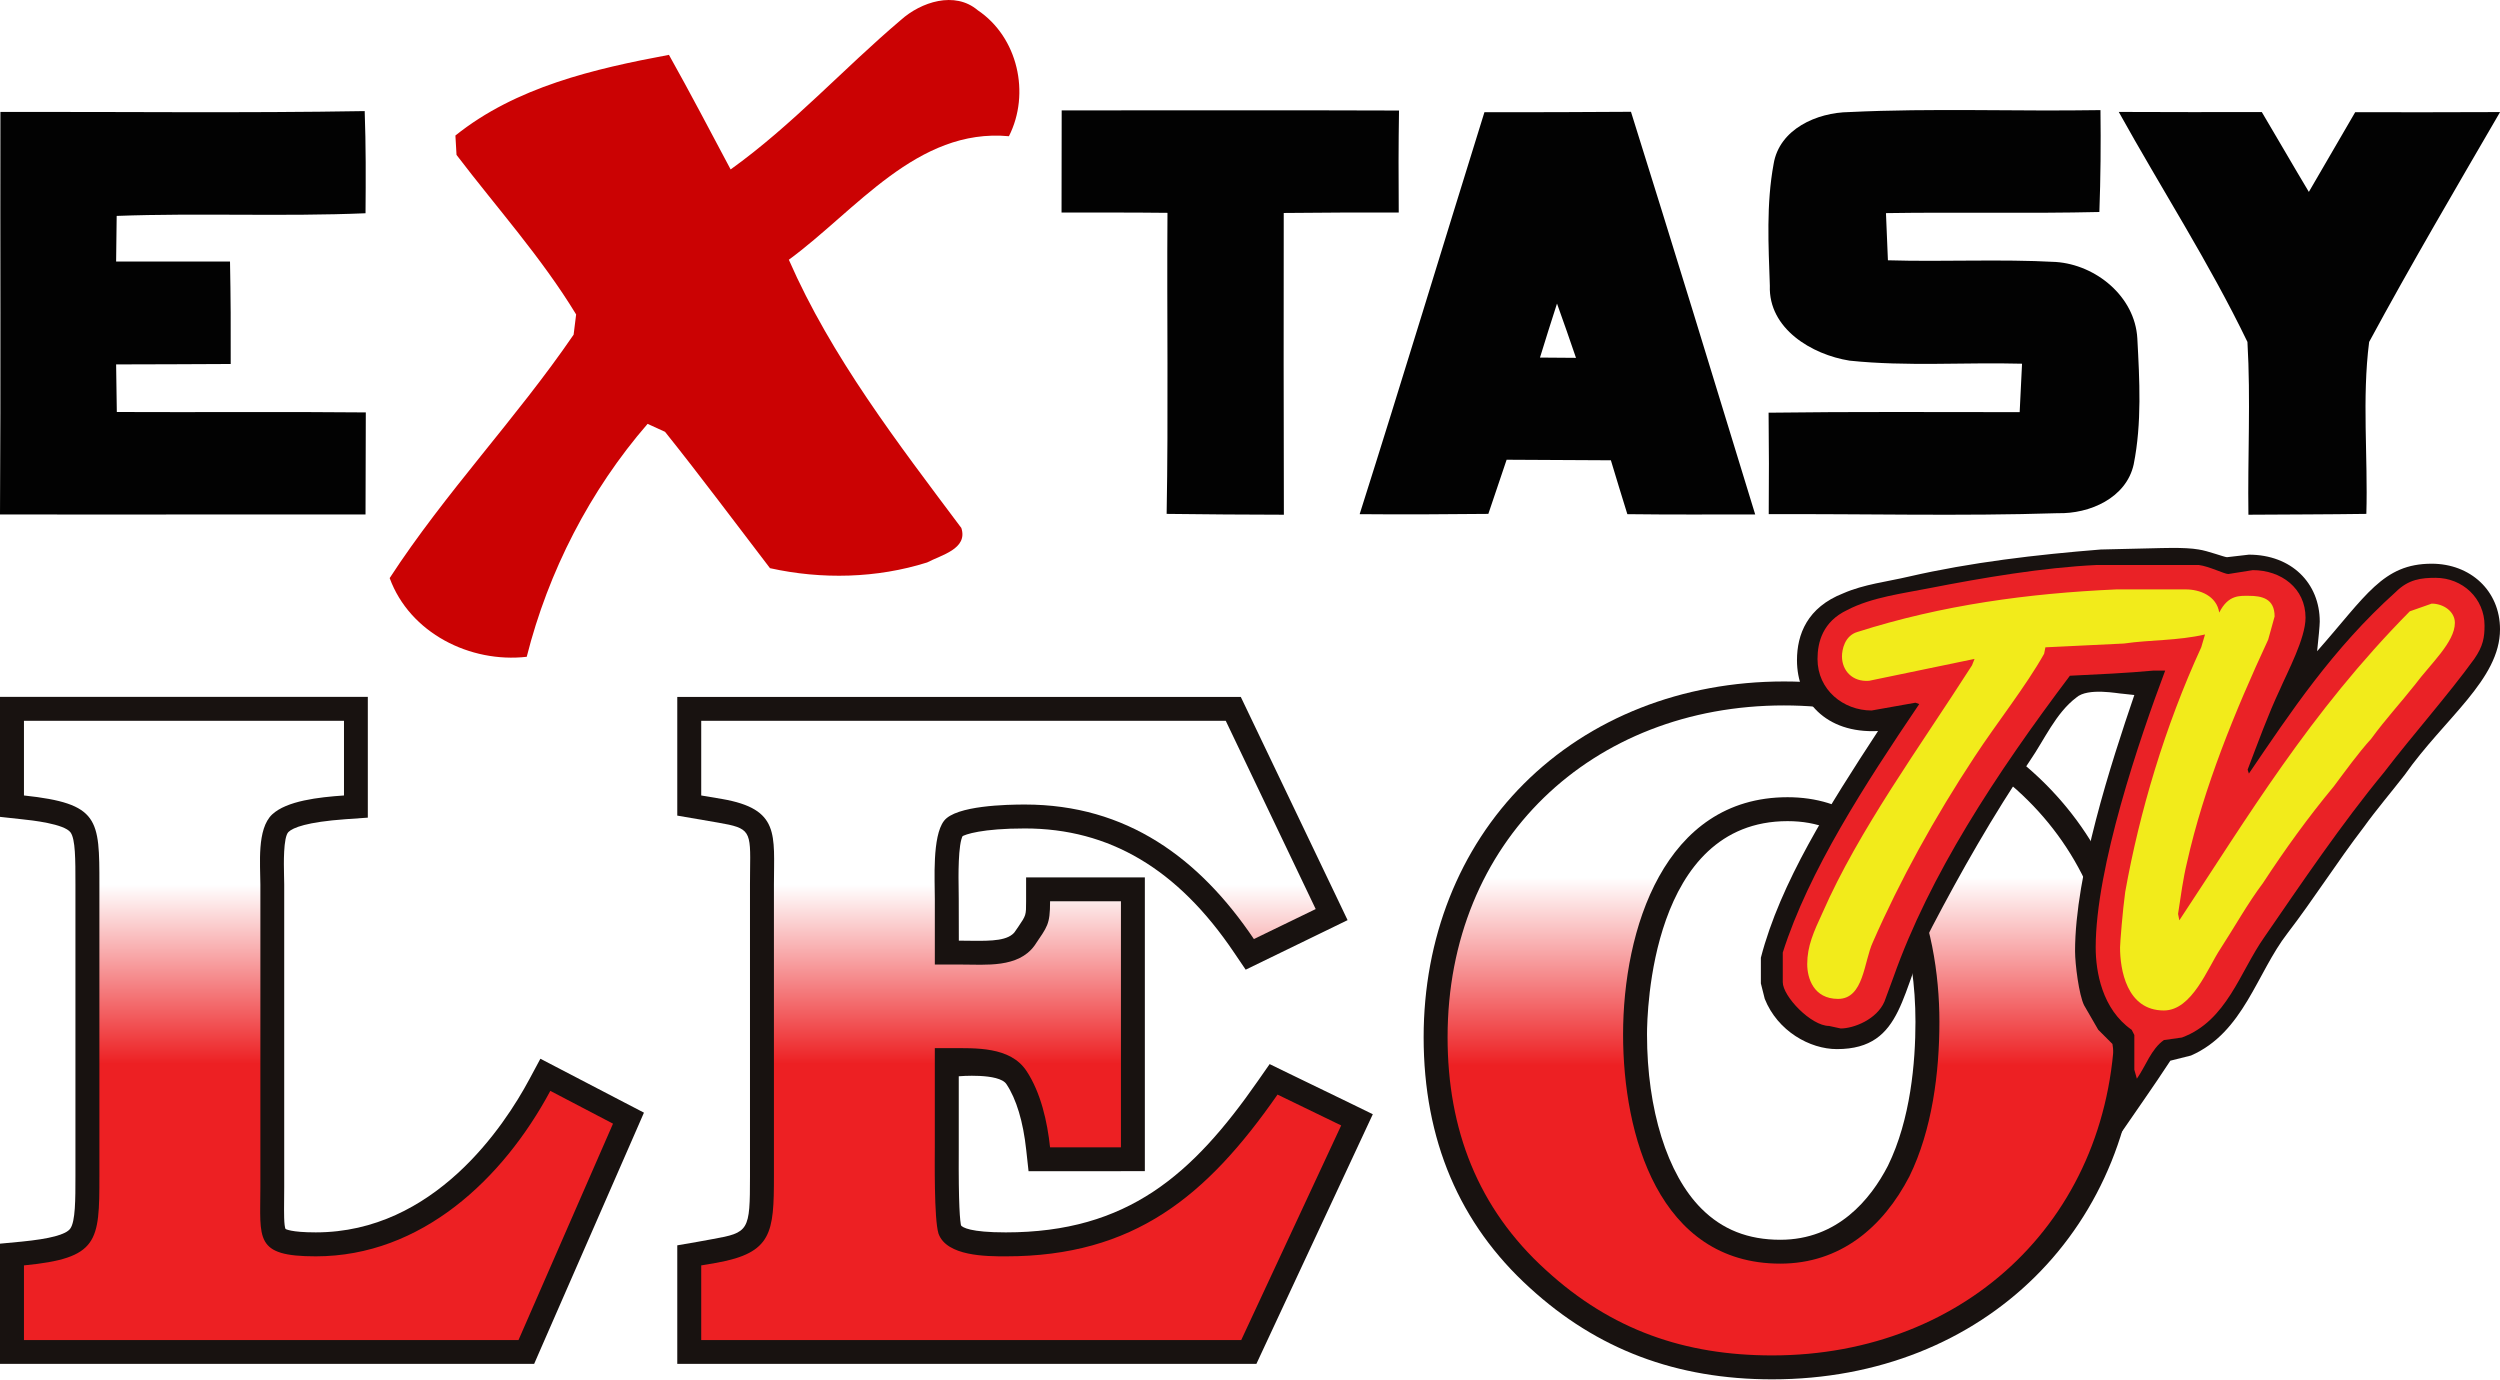
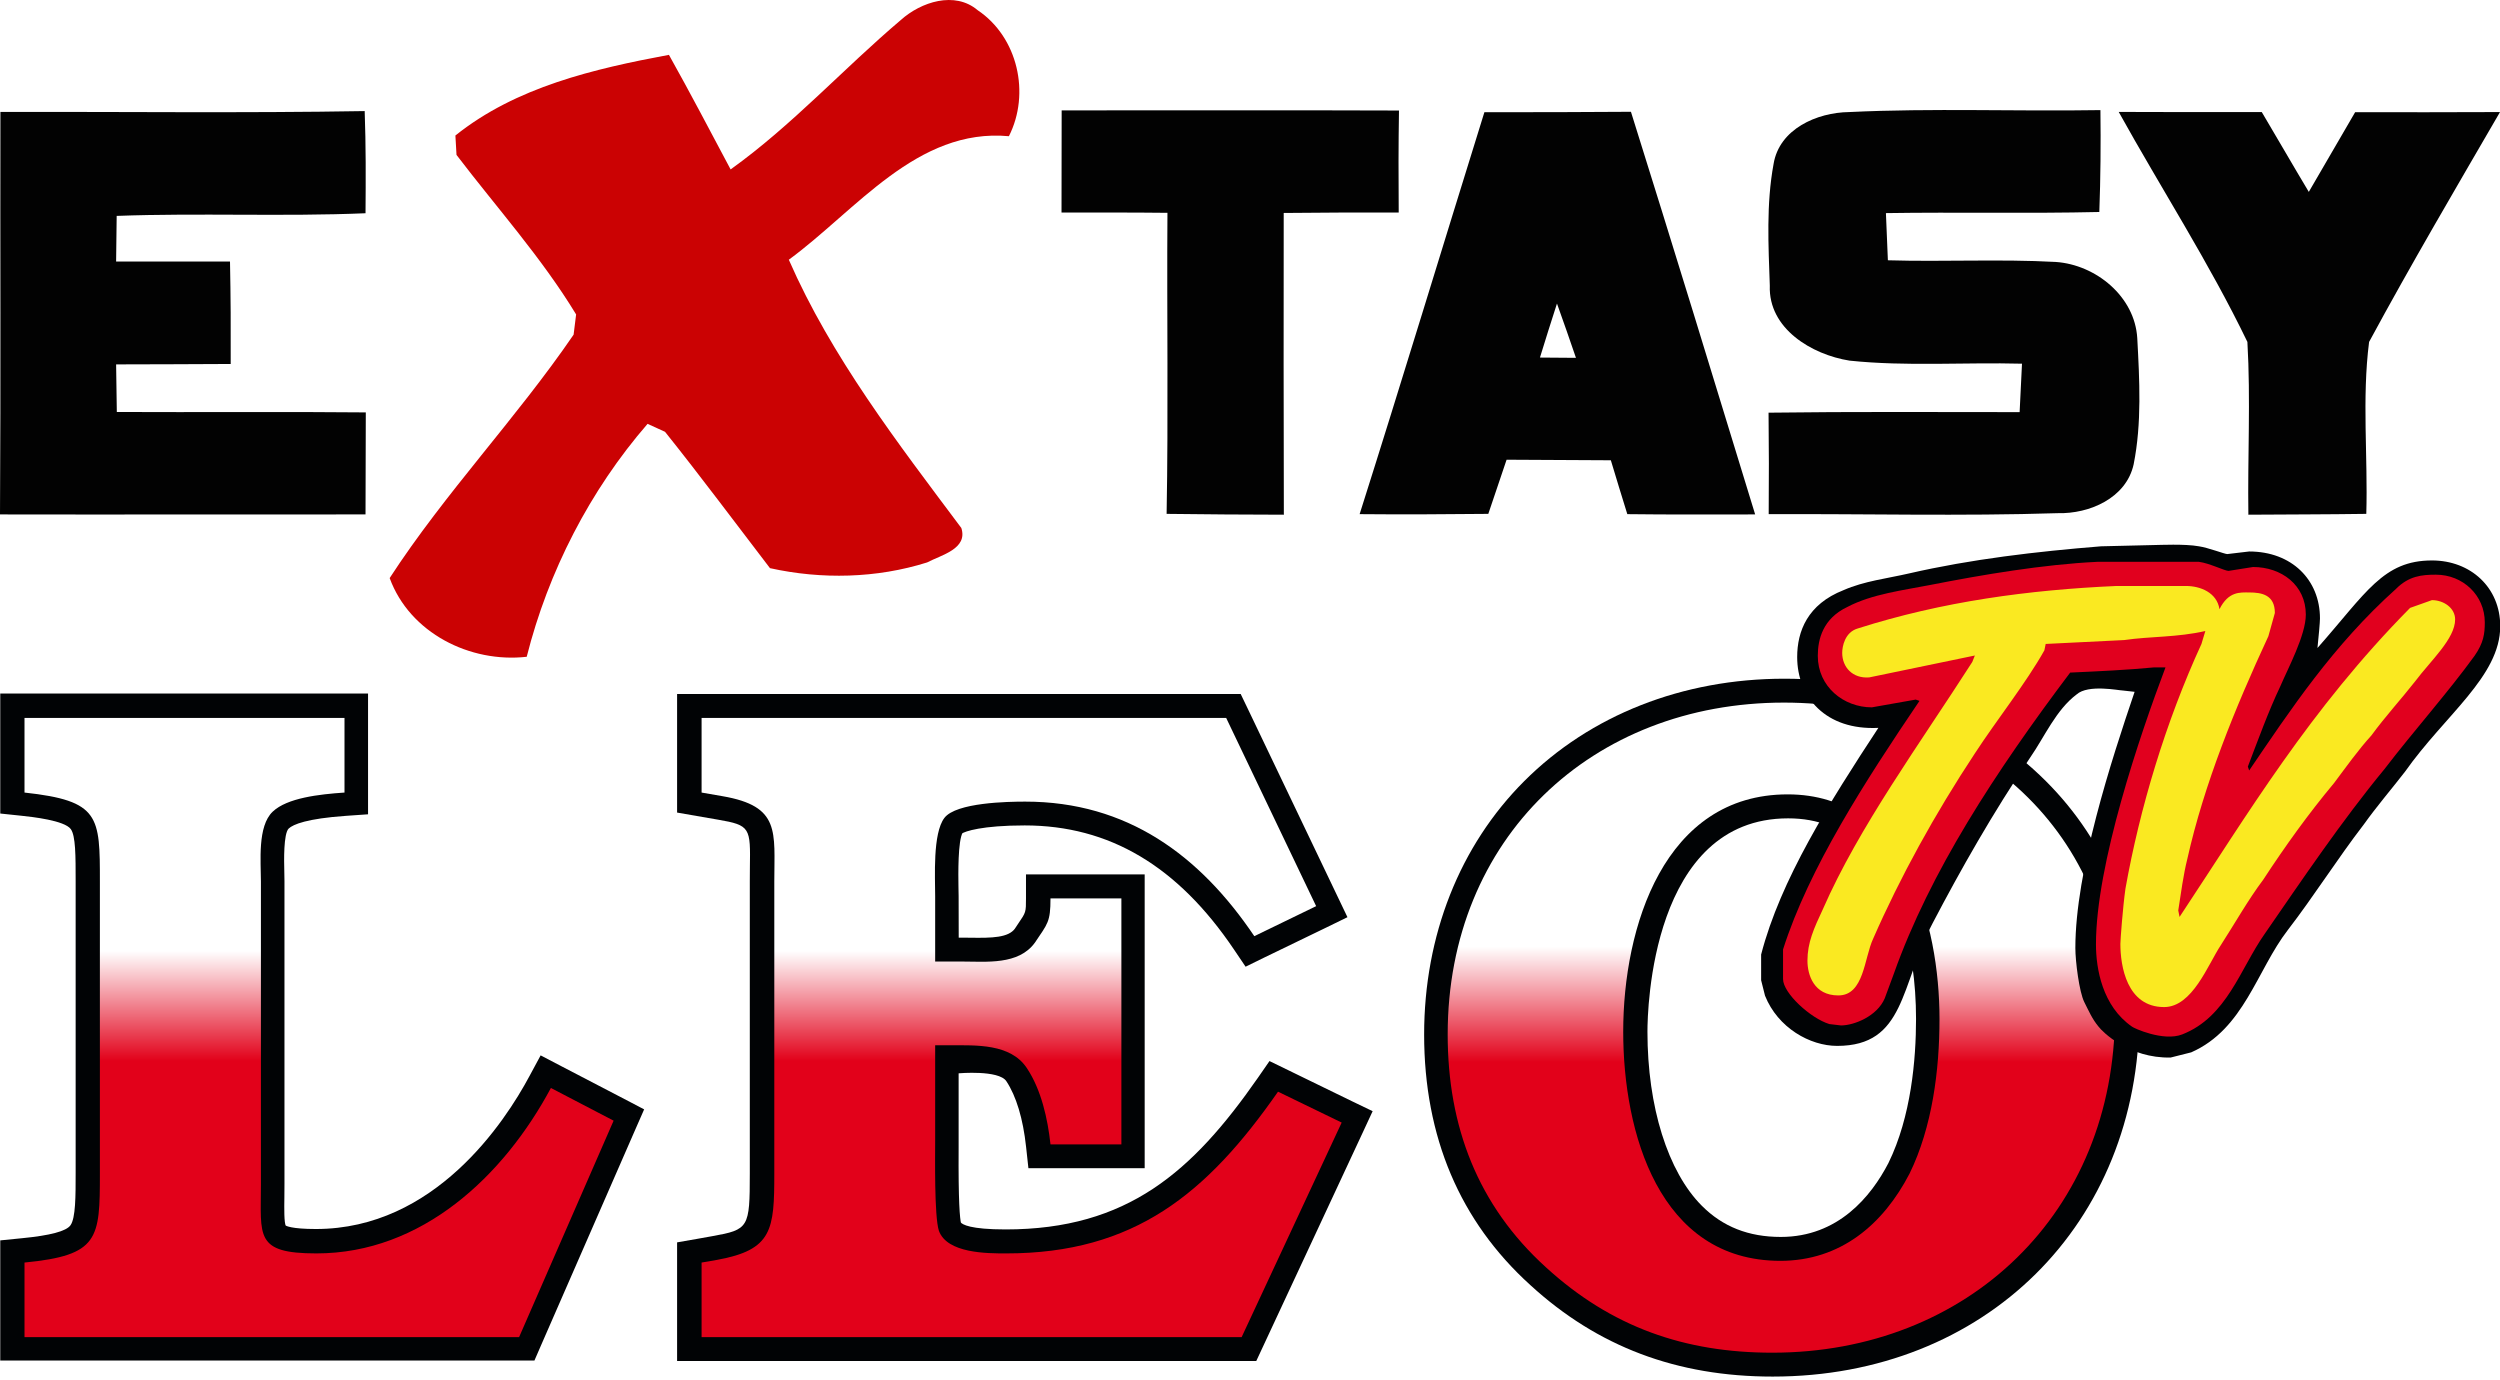
- <svg xmlns="http://www.w3.org/2000/svg" id="svg2" width="450pt" height="248.28pt" version="1.1" viewBox="0 0 450 248.28">
+ <svg xmlns="http://www.w3.org/2000/svg" id="svg2" width="450.01pt" height="248.37pt" version="1.1" viewBox="0 0 450.01 248.37">
  <defs id="defs21">
-     <linearGradient id="linearGradient21510" x2="1" gradientTransform="matrix(0 62.64 -62.64 0 -511.64 121.02)" gradientUnits="userSpaceOnUse">
-       <stop id="stop16" stop-color="#FFF" offset="0" />
-       <stop id="stop18" stop-color="#ed2023" offset=".686" />
-       <stop id="stop20" stop-color="#ed2023" offset="1" />
+     <clipPath id="clipPath10300">
+       <path id="path10298" d="m0 0h595.28v841.89h-595.28z" />
+     </clipPath>
+     <linearGradient id="linearGradient10334" x2="1" gradientTransform="matrix(0,-3.0262,-3.0262,0,292.33,806.02)" gradientUnits="userSpaceOnUse">
+       <stop id="stop10326" stop-color="#fff" offset="0" />
+       <stop id="stop10328" stop-color="#fff" offset=".265" />
+       <stop id="stop10330" stop-color="#e2011a" offset=".686" />
+       <stop id="stop10332" stop-color="#e2011a" offset="1" />
    </linearGradient>
-     <linearGradient id="linearGradient21505" x2="1" gradientTransform="matrix(0 62.642 -62.642 0 -336.88 121.02)" gradientUnits="userSpaceOnUse">
-       <stop id="stop9" stop-color="#FFF" offset="0" />
-       <stop id="stop11" stop-color="#ed2023" offset=".686" />
-       <stop id="stop13" stop-color="#ed2023" offset="1" />
+     <linearGradient id="linearGradient10358" x2="1" gradientTransform="matrix(0,-3.0262,-3.0262,0,300.77,806.02)" gradientUnits="userSpaceOnUse">
+       <stop id="stop10350" stop-color="#fff" offset="0" />
+       <stop id="stop10352" stop-color="#fff" offset=".265" />
+       <stop id="stop10354" stop-color="#e2011a" offset=".686" />
+       <stop id="stop10356" stop-color="#e2011a" offset="1" />
    </linearGradient>
-     <linearGradient id="linearGradient21500" x2="1" gradientTransform="matrix(0 65.768 -65.768 0 -151.22 119.29)" gradientUnits="userSpaceOnUse">
-       <stop id="stop2" stop-color="#FFF" offset="0" />
-       <stop id="stop4" stop-color="#ed2023" offset=".686" />
-       <stop id="stop6" stop-color="#ed2023" offset="1" />
+     <linearGradient id="linearGradient10382" x2="1" gradientTransform="matrix(0,-3.1773,-3.1773,0,309.74,806.11)" gradientUnits="userSpaceOnUse">
+       <stop id="stop10374" stop-color="#fff" offset="0" />
+       <stop id="stop10376" stop-color="#fff" offset=".265" />
+       <stop id="stop10378" stop-color="#e2011a" offset=".686" />
+       <stop id="stop10380" stop-color="#e2011a" offset="1" />
    </linearGradient>
+     <clipPath id="clipPath10392">
+       <path id="path10390" d="m0 0h595.28v841.89h-595.28z" />
+     </clipPath>
  </defs>
-   <g id="g4498" transform="matrix(2.5122 0 0 2.5122 6.7728e-6 7.0427e-7)">
-     <g id="#cb0203ff" transform="translate(-23.55 -28.62)">
+   <g id="g4498" transform="matrix(2.5122 0 0 2.5122 .00011916 -.0010569)">
+     <g id="#cb0203ff" transform="translate(-23.55,-28.62)">
      <path id="path6" d="m88.1 30.05c1.44-1.29 3.86-2.09 5.5-0.7 2.88 1.93 3.79 5.97 2.24 9.03-6.58-0.61-10.96 5.33-15.77 8.85 3.05 6.97 7.81 13.14 12.36 19.22 0.49 1.5-1.45 1.94-2.45 2.47-3.61 1.14-7.56 1.23-11.26 0.41-2.5-3.26-4.95-6.56-7.52-9.77-0.31-0.14-0.93-0.43-1.25-0.57-4.12 4.75-7.12 10.58-8.66 16.69-4.05 0.46-8.38-1.7-9.82-5.64 3.98-6.12 9.07-11.43 13.18-17.44 0.05-0.36 0.13-1.09 0.18-1.45-2.48-4.08-5.69-7.65-8.57-11.43-0.02-0.35-0.06-1.04-0.08-1.39 4.34-3.48 9.94-4.78 15.3-5.78 1.52 2.71 2.96 5.47 4.42 8.21 4.41-3.16 8.07-7.21 12.2-10.71z" fill="#cb0203" />
    </g>
-     <g id="#020202ff" transform="translate(-23.55 -28.62)" fill="#020202">
+     <g id="#020202ff" transform="translate(-23.55,-28.62)" fill="#020202">
      <path id="path9" d="m23.58 36.64c8.7-0.02 17.4 0.09 26.1-0.06 0.09 2.44 0.08 4.88 0.06 7.32-5.94 0.25-11.89-0.03-17.83 0.19-0.01 0.81-0.03 2.45-0.04 3.27h8.16c0.05 2.45 0.06 4.89 0.05 7.34-2.74 0.02-5.48 0.02-8.21 0.03 0.01 0.85 0.04 2.55 0.05 3.41 5.95 0.03 11.89-0.03 17.84 0.03-0.01 2.43-0.02 4.87-0.02 7.31-8.73-0.01-17.46 0.02-26.19 0 0.06-9.61 0.01-19.23 0.03-28.84z" />
      <path id="path11" d="m99.61 43.85c0-2.44 0-4.88 0.01-7.32 8.05 0 16.11-0.02 24.17 0.01-0.04 2.44-0.04 4.87-0.02 7.31-2.75-0.01-5.49 0-8.24 0.03-0.01 7.21-0.01 14.41 0.01 21.62-2.8-0.01-5.6-0.02-8.4-0.06 0.13-7.19 0.01-14.38 0.06-21.57-2.53-0.03-5.06-0.02-7.59-0.02z" />
      <path id="path13" d="m129.91 36.66c3.5 0 7 0 10.5-0.03 3.01 9.6 5.96 19.23 8.9 28.85-3.05 0-6.11 0.02-9.16-0.02-0.4-1.28-0.79-2.57-1.18-3.86-2.49-0.02-4.98-0.02-7.47-0.04-0.44 1.29-0.87 2.59-1.31 3.88-3.07 0.03-6.15 0.05-9.22 0.02 3.04-9.58 5.95-19.2 8.94-28.8m3.98 17.58c0.86 0.01 1.72 0.01 2.58 0.02-0.45-1.3-0.89-2.6-1.36-3.89-0.42 1.29-0.82 2.58-1.22 3.87z" />
      <path id="path15" d="m150.63 40.37c0.41-2.51 3.11-3.69 5.41-3.72 6-0.29 12-0.04 18.01-0.14 0.03 2.43 0.01 4.87-0.08 7.3-5.09 0.12-10.19 0-15.29 0.08 0.04 0.84 0.1 2.54 0.14 3.38 4.01 0.12 8.02-0.1 12.03 0.12 2.88 0.2 5.67 2.48 5.84 5.47 0.16 3 0.33 6.07-0.26 9.03-0.53 2.42-3.17 3.56-5.44 3.5-6.9 0.22-13.81 0.04-20.71 0.07 0.02-2.43 0.02-4.85-0.01-7.27 6-0.08 11.99-0.04 17.99-0.04 0.04-0.87 0.13-2.61 0.17-3.47-4.12-0.11-8.26 0.21-12.36-0.22-2.7-0.43-5.82-2.29-5.71-5.37-0.1-2.9-0.26-5.85 0.27-8.72z" />
      <path id="path17" d="m175.36 36.64c3.42 0.01 6.83 0.02 10.25 0.01 1.13 1.9 2.23 3.82 3.37 5.72 1.11-1.9 2.21-3.81 3.32-5.71 3.46 0 6.92 0.01 10.38-0.01-3.17 5.46-6.38 10.92-9.38 16.47-0.52 4.07-0.08 8.22-0.2 12.32-2.81 0.04-5.63 0.04-8.45 0.06-0.06-4.13 0.17-8.26-0.07-12.38-2.73-5.66-6.17-10.98-9.22-16.48z" />
    </g>
  </g>
-   <g id="g45" transform="matrix(.75 0 0 .75 496.02 68.483)">
-     <path id="path27" d="m-536.92 236.02h-124.44v-28.85l5.186-0.491c6.821-0.677 10.652-1.682 11.68-3.13 1.238-1.705 1.238-6.985 1.238-12.544v-70.056c0-6.05 0-10.839-1.168-12.474-1.495-2.056-9.251-2.92-11.797-3.177l-5.139-0.561v-28.803h88.277v28.99l-5.326 0.374c-9.367 0.677-12.638 2.032-13.712 3.06-1.285 1.215-1.121 7.896-1.075 10.091l0.047 2.499v72.673l-0.023 3.247c-0.023 2.71-0.07 6.05 0.374 6.868l-0.14-0.14c0.14 0.07 1.378 0.864 7.358 0.864 28.499 0 45.318-25.649 51.228-36.675l2.686-4.999 5.022 2.616 15.067 7.849 4.765 2.476-2.149 4.929-22.706 51.929-1.495 3.434h-3.761" fill="#181210" />
-     <path id="path29" d="m-392.34 189.77h-22.169l-0.561-5.116c-0.724-6.751-2.359-12.194-4.742-15.768-1.799-2.733-11.446-1.892-11.446-1.892v17.87c-0.07 12.965 0.28 17.053 0.607 18.197v-0.023l-0.07-0.234-0.023-0.047c0.374 0.514 2.219 1.705 10.769 1.705 29.293 0 44.874-13.899 60.526-36.371l2.803-4.018 4.415 2.149 15.277 7.405 5.069 2.476-2.383 5.116-24.014 51.485-1.542 3.317h-138.99v-28.452l4.742-0.818 3.714-0.677c8.76-1.565 8.994-1.986 8.994-15.067v-70.033l0.023-3.294c0.14-9.648 0.14-10.208-7.685-11.563l-9.788-1.682v-28.476h135.25l1.565 3.27 21.608 45.155 2.453 5.139-5.139 2.499-19.319 9.391-2.803-4.135c-13.479-20.019-29.901-29.761-50.201-29.761-10.232 0-14.39 1.425-15.137 1.962l0.28-0.28 0.023-0.047c-1.238 1.962-1.098 10.232-1.051 12.965l0.023 2.336 0.023 9.998h0.561l2.266 0.023c5.256 0.07 9.087-0.023 10.699-2.243l-0.14 0.164 0.888-1.285c1.869-2.756 1.869-2.756 1.869-6.097v-5.747h28.499v70.5h-5.747" fill="#181210" />
-     <path id="path31" d="m-208.26 188.48c5.466-11.143 6.611-24.948 6.611-34.549 0-17.637-4.812-32.984-12.871-41.043-4.789-4.789-10.629-7.125-17.824-7.125-32.797 0-33.732 45.972-33.732 51.205 0 17.987 4.859 33.592 13.035 41.768 5.022 5.046 11.236 7.498 18.945 7.498 13.782 0 21.678-9.718 25.836-17.754m-85.965 29.27c-16.889-15.324-25.462-35.53-25.462-60.128 0-23.71 8.526-45.295 24.037-60.806 15.838-15.838 38.007-24.575 62.441-24.575 24.598 0 46.883 8.76 62.768 24.621 14.647 14.67 22.379 33.942 22.379 55.737 0 50.504-37.002 87.133-87.974 87.133-23.01 0-42.048-7.195-58.19-21.982" fill="#181210" />
-     <path id="path33" d="m-536.92 230.3h-118.69v-17.917c17.894-1.729 18.104-5.653 18.104-21.374v-70.033c0-15.721 0-19.435-18.104-21.374v-17.917h76.807v17.917c-6.12 0.42-13.736 1.285-17.24 4.555-3.714 3.504-2.827 12.007-2.827 16.819v72.649c0 12.451-1.542 16.586 13.292 16.586 25.322 0 44.945-18.548 56.297-39.712l15.044 7.872-22.682 51.929" fill="url(#linearGradient21510)" />
-     <path id="path35" d="m-392.34 184.05h-17.006c-0.654-6.12-2.196-13.105-5.676-18.361-3.925-5.863-12.147-5.443-18.478-5.443h-3.504v22.916c0 3.714-0.21 18.104 0.888 21.608 1.962 5.443 11.54 5.443 16.142 5.443 30.742 0 48.215-14.39 65.221-38.824l15.277 7.405-23.991 51.509h-129.6v-17.917l3.714-0.631c13.292-2.406 13.736-7.218 13.736-20.744v-70.033c0-12.007 1.518-18.104-12.451-20.533l-4.999-0.841v-17.917h125.89l21.585 45.178-14.834 7.195c-13.082-19.412-30.531-32.283-54.966-32.283-4.158 0-16.586 0.21-19.412 3.925-2.85 3.714-2.196 14.203-2.196 18.758v15.721h6.331c5.887 0 13.689 0.864 17.613-4.579 3.06-4.579 3.714-4.929 3.714-10.605h17.006v59.054" fill="url(#linearGradient21505)" />
-     <path id="path37" d="m-290.37 213.48c-16.352-14.834-23.57-33.802-23.57-55.854 0-47.117 34.69-79.634 80.732-79.634 43.193 0 79.424 29.247 79.424 74.612 0 47.794-35.344 81.386-82.25 81.386-20.954 0-38.637-6.097-54.335-20.51m87.273-22.472c5.443-11.119 7.195-24.878 7.195-37.096 0-22.893-8.293-53.891-36.442-53.891-29.667 0-39.478 31.863-39.478 56.952 0 23.991 8.503 54.989 37.726 54.989 14.413 0 24.668-8.737 30.999-20.954" fill="url(#linearGradient21500)" />
-     <path id="path39" d="m-133.68 40.57c2.172 0.304 6.19 1.845 6.798 1.845l5.256-0.607c10.185 0 17.006 6.798 17.006 16.072 0 0.911-0.327 4.322-0.631 7.101 11.75-13.292 15.768-21.001 27.495-21.001 9.274 0 16.399 6.471 16.399 15.745 0 12.054-13.292 21.328-22.869 34.923-3.107 4.018-6.798 8.339-9.905 12.661-6.167 8.036-12.054 17.31-18.221 25.346-7.428 9.578-10.512 23.804-23.173 29.363l-4.952 1.238c-4.018 6.167-8.643 12.661-12.661 18.548l-0.631-18.244-0.607-4.322-3.411-3.411-3.387-5.863c-1.238-2.476-2.172-9.881-2.172-12.988 0-18.524 8.643-45.108 14.226-61.483l-2.78-0.304c-0.934 0-8.363-1.565-11.143 0.911-4.929 3.714-7.709 10.208-11.119 15.137-8.97 13.292-16.679 26.887-23.477 39.875-7.732 14.834-6.494 29.363-22.869 29.363-6.494 0-14.226-4.322-17.31-12.054l-0.934-3.714v-6.167c4.649-17.94 16.375-36.465 28.125-54.405-12.661 0.631-19.459-7.405-19.459-16.983 0-6.19 2.453-12.684 11.119-16.072 4.952-2.172 10.512-2.78 15.768-4.018 14.834-3.411 30.578-5.256 46.042-6.494l12.965-0.304c0.934 0 7.125-0.304 10.512 0.304" fill="#181210" />
-     <path id="path41" d="m-133.68 44.284c2.476 0.304 6.19 2.172 7.101 2.172l5.887-0.934c6.798 0 12.661 4.322 12.661 11.423 0 4.952-4.322 12.988-6.19 17.31-2.78 5.887-5.233 12.684-7.709 19.155l0.304 0.934c9.881-14.53 20.09-29.971 35.227-43.566 3.083-3.083 6.19-3.411 9.578-3.411 6.494 0 11.75 4.952 11.75 11.446 0 2.78-0.304 4.929-2.476 8.036-6.494 8.947-14.53 17.917-21.631 27.191-10.208 12.357-19.786 26.56-28.733 39.548-5.887 8.339-8.97 20.09-19.786 24.107l-4.322 0.607c-3.083 2.172-4.322 6.19-6.494 9.274l-0.607-2.149v-8.339l-0.631-1.238c-7.101-4.952-8.643-13.923-8.643-19.786 0-19.155 10.512-50.06 16.679-66.436h-2.78c-6.494 0.607-13.292 0.911-20.09 1.238-17.917 23.78-33.685 47.888-42.328 72.299l-2.172 5.887c-1.845 4.322-7.405 6.471-10.512 6.471l-2.78-0.607c-4.322 0-11.119-7.101-11.119-10.512v-7.101c6.19-19.482 19.786-40.483 32.751-59.638l-0.911-0.327-10.512 1.869c-6.798 0-12.988-4.952-12.988-12.357 0-4.018 1.238-8.97 7.125-11.75 5.863-3.083 13.595-4.018 19.763-5.256 12.684-2.476 27.191-4.952 40.179-5.56h24.411" fill="#ea2226" />
-     <path id="path43" d="m-136.78 50.147c3.387 0 7.405 1.542 8.036 5.56 2.172-4.322 4.952-4.018 7.101-4.018 3.107 0 6.19 0.631 6.19 4.952l-1.542 5.56c-8.036 17.31-15.464 35.53-19.482 53.471-0.911 3.691-1.542 8.339-2.149 12.357l0.304 1.542c16.375-24.715 31.209-49.757 55.316-74.168l5.256-1.845c2.78 0 5.56 1.845 5.56 4.625 0 4.625-5.887 9.881-9.578 14.834-3.411 4.322-7.125 8.339-10.512 12.988-3.083 3.387-6.19 7.709-8.97 11.423-6.167 7.428-11.727 15.137-16.983 23.173-3.714 4.952-6.798 10.512-10.208 15.768-3.083 4.625-6.798 14.834-13.595 14.834-8.97 0-10.512-9.905-10.512-15.137 0-0.934 0.631-8.97 1.238-13.292 3.411-19.155 9.578-39.875 18.244-58.727l0.911-3.083c-6.798 1.542-12.965 1.238-19.459 2.172l-18.851 0.911-0.304 1.542c-4.322 7.732-11.446 16.702-16.702 24.738-9.578 14.53-17.917 29.667-24.411 44.501-2.149 4.625-2.149 13.595-8.339 13.595-5.863 0-7.405-4.952-7.405-8.339 0-4.345 1.542-7.732 3.691-12.381 8.666-19.763 23.196-39.548 35.858-59.334l0.607-1.542-25.322 5.256c-4.018 0.304-6.494-2.476-6.494-5.863 0-1.542 0.607-4.952 3.714-5.863 20.393-6.494 41.09-9.274 62.114-10.208h16.679" fill="#f2eb1b" />
+   <g id="g11364" transform="matrix(15.526 0 0 -15.526 -4426.4 12673)">
+     <g id="g10294">
+       <g id="g10296" clip-path="url(#clipPath10300)">
+         <g id="g10302" transform="translate(291.11,800.47)">
+           <path id="path10304" d="m0 0h-6.011v1.393l0.25 0.025c0.329 0.032 0.514 0.081 0.564 0.15 0.06 0.084 0.06 0.338 0.06 0.607v3.384c0 0.293 0 0.524-0.056 0.602-0.073 0.101-0.448 0.142-0.571 0.155l-0.247 0.026v1.391h4.264v-1.4l-0.257-0.018c-0.452-0.032-0.61-0.098-0.663-0.147-0.061-0.059-0.054-0.382-0.051-0.488l2e-3 -0.121v-3.511l-1e-3 -0.156c-2e-3 -0.131-4e-3 -0.293 0.017-0.332l-6e-3 7e-3c6e-3 -4e-3 0.066-0.042 0.355-0.042 1.377 0 2.19 1.239 2.475 1.772l0.13 0.241 0.243-0.127 0.728-0.379 0.229-0.12-0.104-0.237-1.096-2.509-0.072-0.166z" fill="#010305" />
+         </g>
+         <g id="g10306" transform="translate(298.09,802.7)">
+           <path id="path10308" d="m0 0h-1.071l-0.027 0.248c-0.035 0.325-0.114 0.588-0.229 0.761-0.088 0.132-0.553 0.091-0.553 0.091v-0.863c-4e-3 -0.626 0.014-0.824 0.029-0.88v2e-3l-3e-3 0.011-2e-3 2e-3c0.019-0.024 0.107-0.082 0.52-0.082 1.416 0 2.169 0.672 2.925 1.757l0.135 0.195 0.214-0.104 0.737-0.359 0.245-0.118-0.115-0.248-1.159-2.487-0.075-0.161h-6.715v1.375l0.229 0.04 0.179 0.032c0.423 0.076 0.435 0.096 0.435 0.728v3.384l1e-3 0.159c7e-3 0.465 7e-3 0.493-0.371 0.558l-0.243 0.042-0.23 0.04v1.375h6.534l0.076-0.158 1.043-2.181 0.119-0.249-0.248-0.121-0.717-0.347-0.216-0.106-0.135 0.2c-0.652 0.967-1.446 1.438-2.426 1.438-0.494 0-0.696-0.069-0.731-0.096l0.013 0.015 1e-3 2e-3c-0.059-0.095-0.053-0.495-0.051-0.627l2e-3 -0.113 1e-3 -0.482h0.027l0.109-1e-3c0.254-4e-3 0.44 1e-3 0.517 0.107l-6e-3 -8e-3 0.042 0.063c0.091 0.133 0.091 0.133 0.091 0.295v0.277h1.376v-3.406z" fill="#010305" />
+         </g>
+         <g id="g10310" transform="translate(306.99,802.76)">
+           <path id="path10312" d="m0 0c0.264 0.539 0.32 1.205 0.32 1.67 0 0.851-0.233 1.593-0.623 1.982-0.231 0.231-0.512 0.344-0.86 0.344-1.585 0-1.631-2.221-1.631-2.474 0-0.869 0.236-1.623 0.631-2.018 0.242-0.243 0.542-0.361 0.915-0.361 0.665 0 1.047 0.469 1.248 0.857m-4.153-1.414c-0.816 0.74-1.23 1.717-1.23 2.904 0 1.146 0.412 2.189 1.161 2.938 0.765 0.765 1.836 1.187 3.016 1.187 1.189 0 2.266-0.422 3.033-1.189 0.708-0.708 1.082-1.639 1.082-2.693 0-2.439-1.788-4.209-4.251-4.209-1.112 0-2.031 0.347-2.811 1.062" fill="#010305" />
+         </g>
+       </g>
+     </g>
+     <g id="g10314">
+       <g id="g10316">
+         <g id="g10322">
+           <g id="g10324">
+             <path id="path10336" d="m285.38 807.92v-0.865c0.874-0.095 0.874-0.274 0.874-1.032v-3.384c0-0.759-0.01-0.949-0.874-1.033v-0.865h5.734l1.096 2.51-0.727 0.379c-0.548-1.023-1.497-1.918-2.719-1.918-0.718 0-0.643 0.199-0.643 0.801v3.51c0 0.232-0.042 0.642 0.137 0.811 0.168 0.159 0.537 0.201 0.832 0.221v0.865z" fill="url(#linearGradient10334)" />
+           </g>
+         </g>
+       </g>
+     </g>
+     <g id="g10338">
+       <g id="g10340">
+         <g id="g10346">
+           <g id="g10348">
+             <path id="path10360" d="m293.23 807.92v-0.865l0.242-0.042c0.675-0.116 0.601-0.411 0.601-0.99v-3.384c0-0.654-0.021-0.885-0.664-1.002l-0.179-0.031v-0.865h6.261l1.16 2.488-0.738 0.358c-0.823-1.181-1.666-1.875-3.152-1.875-0.222 0-0.685 0-0.78 0.263-0.054 0.169-0.043 0.864-0.043 1.043v1.107h0.169c0.306 0 0.703 0.021 0.893-0.263 0.169-0.253 0.243-0.591 0.275-0.886h0.822v2.852h-0.822c0-0.274-0.032-0.291-0.18-0.512-0.19-0.264-0.566-0.22-0.851-0.22h-0.306v0.758c0 0.221-0.03 0.727 0.107 0.907 0.136 0.179 0.737 0.189 0.937 0.189 1.181 0 2.024-0.622 2.656-1.56l0.717 0.348-1.043 2.182z" fill="url(#linearGradient10358)" />
+           </g>
+         </g>
+       </g>
+     </g>
+     <g id="g10362">
+       <g id="g10364">
+         <g id="g10370">
+           <g id="g10372">
+             <path id="path10384" d="m301.88 804.25c0-1.064 0.348-1.981 1.138-2.698 0.76-0.696 1.613-0.991 2.625-0.991 2.266 0 3.973 1.624 3.973 3.932 0 2.193-1.75 3.605-3.837 3.605-2.224 0-3.899-1.571-3.899-3.848m2.035 0.033c0 1.211 0.473 2.751 1.907 2.751 1.36 0 1.76-1.498 1.76-2.605 0-0.59-0.084-1.254-0.347-1.791-0.306-0.591-0.801-1.012-1.498-1.012-1.412 0-1.822 1.497-1.822 2.657" fill="url(#linearGradient10382)" />
+           </g>
+         </g>
+       </g>
+     </g>
+     <g id="g10386">
+       <g id="g10388" clip-path="url(#clipPath10392)">
+         <g id="g10394" transform="translate(310.59,809.91)">
+           <path id="path10396" d="m0 0c0.105-0.015 0.299-0.09 0.328-0.09l0.254 0.03c0.493 0 0.821-0.328 0.821-0.776 0-0.045-0.015-0.209-0.029-0.343 0.567 0.642 0.761 1.015 1.328 1.015 0.448 0 0.791-0.314 0.791-0.762 0-0.582-0.641-1.03-1.104-1.687-0.15-0.194-0.329-0.403-0.478-0.612-0.299-0.388-0.582-0.836-0.881-1.224-0.358-0.463-0.507-1.149-1.12-1.418l-0.238-0.06c-0.482-0.011-0.792 0.299-0.836 0.358-0.075 0.09-0.113 0.182-0.165 0.284-0.06 0.119-0.104 0.478-0.104 0.627 0 0.896 0.418 2.18 0.687 2.971l-0.135 0.015c-0.045 0-0.403 0.075-0.537-0.045-0.239-0.179-0.373-0.493-0.538-0.731-0.433-0.642-0.806-1.299-1.134-1.926-0.374-0.717-0.314-1.418-1.105-1.418-0.314 0-0.687 0.209-0.836 0.582l-0.045 0.179v0.298c0.224 0.866 0.791 1.762 1.359 2.628-0.612-0.03-0.941 0.358-0.941 0.821 0 0.299 0.12 0.612 0.538 0.776 0.238 0.105 0.507 0.135 0.761 0.194 0.717 0.165 1.478 0.254 2.224 0.314l0.627 0.015c0.045 0 0.344 0.015 0.508-0.015" fill="#010305" />
+         </g>
+         <g id="g10398" transform="translate(310.59,809.73)">
+           <path id="path10400" d="m0 0c0.12-0.015 0.299-0.105 0.343-0.105l0.284 0.045c0.329 0 0.612-0.209 0.612-0.552 0-0.239-0.209-0.627-0.298-0.836-0.135-0.284-0.254-0.612-0.374-0.926l0.015-0.045c0.478 0.702 0.971 1.449 1.702 2.105 0.149 0.15 0.299 0.165 0.463 0.165 0.313 0 0.567-0.239 0.567-0.553 0-0.134-0.015-0.239-0.119-0.388-0.314-0.433-0.702-0.866-1.045-1.314-0.493-0.597-0.956-1.284-1.389-1.911-0.283-0.403-0.436-0.961-0.955-1.164-0.22-0.086-0.567 0.075-0.582 0.09-0.344 0.238-0.418 0.671-0.418 0.955 0 0.926 0.507 2.419 0.806 3.21h-0.134c-0.314-0.03-0.642-0.045-0.971-0.06-0.866-1.149-1.627-2.314-2.045-3.493l-0.105-0.284c-0.089-0.209-0.358-0.314-0.507-0.314l-0.135 0.016c-0.217 0.066-0.537 0.358-0.537 0.522v0.343c0.299 0.941 0.955 1.956 1.582 2.882l-0.044 0.015-0.508-0.09c-0.328 0-0.627 0.239-0.627 0.597 0 0.194 0.06 0.433 0.343 0.567 0.284 0.15 0.657 0.195 0.956 0.254 0.612 0.12 1.314 0.239 1.941 0.269z" fill="#e1001e" />
+         </g>
+         <g id="g10402" transform="translate(310.44,809.45)">
+           <path id="path10404" d="m0 0c0.164 0 0.358-0.075 0.388-0.269 0.105 0.209 0.239 0.194 0.344 0.194 0.149 0 0.298-0.029 0.298-0.238l-0.075-0.269c-0.388-0.836-0.746-1.717-0.94-2.583-0.045-0.179-0.075-0.403-0.105-0.597l0.015-0.075c0.792 1.195 1.508 2.404 2.673 3.583l0.253 0.09c0.135 0 0.269-0.09 0.269-0.224 0-0.224-0.284-0.478-0.463-0.717-0.164-0.209-0.343-0.403-0.507-0.627-0.15-0.164-0.299-0.373-0.433-0.552-0.299-0.358-0.567-0.732-0.821-1.12-0.179-0.239-0.329-0.507-0.493-0.761-0.149-0.224-0.328-0.717-0.657-0.717-0.433 0-0.507 0.478-0.507 0.732 0 0.045 0.029 0.433 0.059 0.642 0.165 0.925 0.463 1.926 0.881 2.836l0.045 0.15c-0.328-0.075-0.627-0.06-0.941-0.105l-0.91-0.045-0.015-0.074c-0.209-0.374-0.553-0.807-0.806-1.195-0.463-0.701-0.866-1.433-1.18-2.15-0.104-0.223-0.104-0.656-0.403-0.656-0.284 0-0.358 0.238-0.358 0.403 0 0.209 0.074 0.373 0.179 0.597 0.418 0.955 1.12 1.911 1.732 2.866l0.03 0.075-1.225-0.254c-0.194-0.015-0.313 0.12-0.313 0.284 0 0.074 0.03 0.239 0.179 0.283 0.985 0.314 1.986 0.448 3.001 0.493z" fill="#fae921" />
+         </g>
+       </g>
+     </g>
  </g>
</svg>
